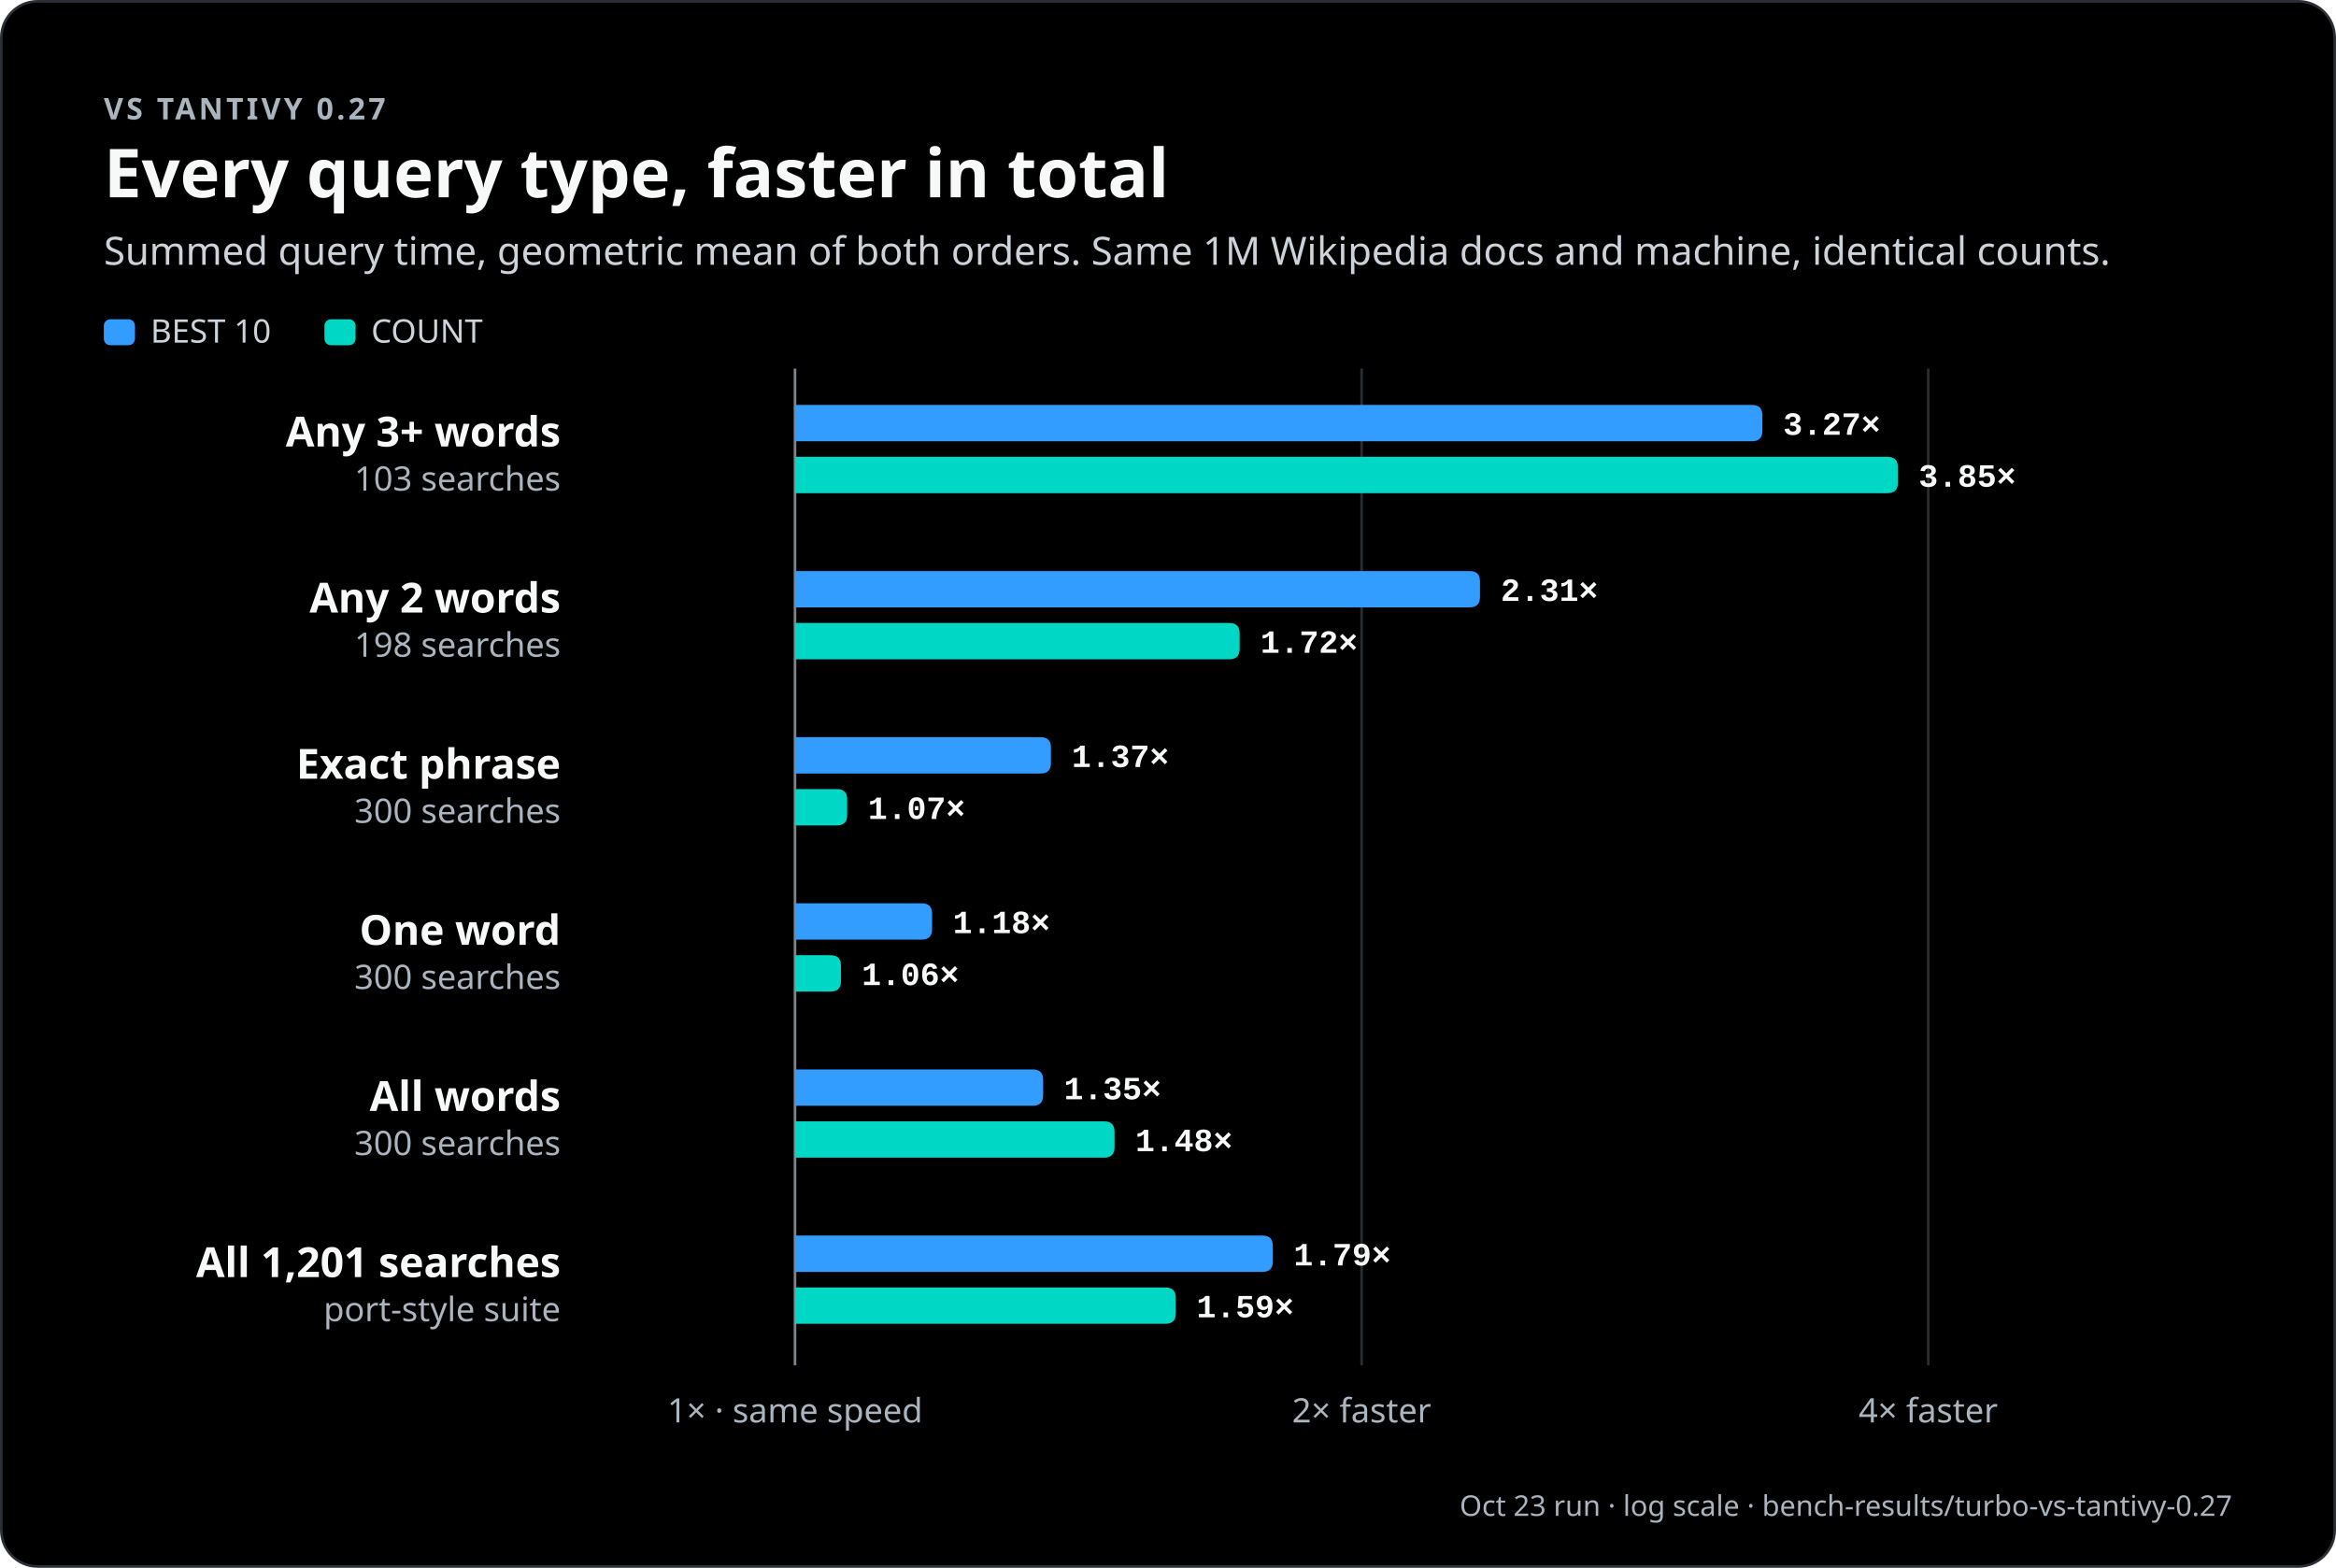
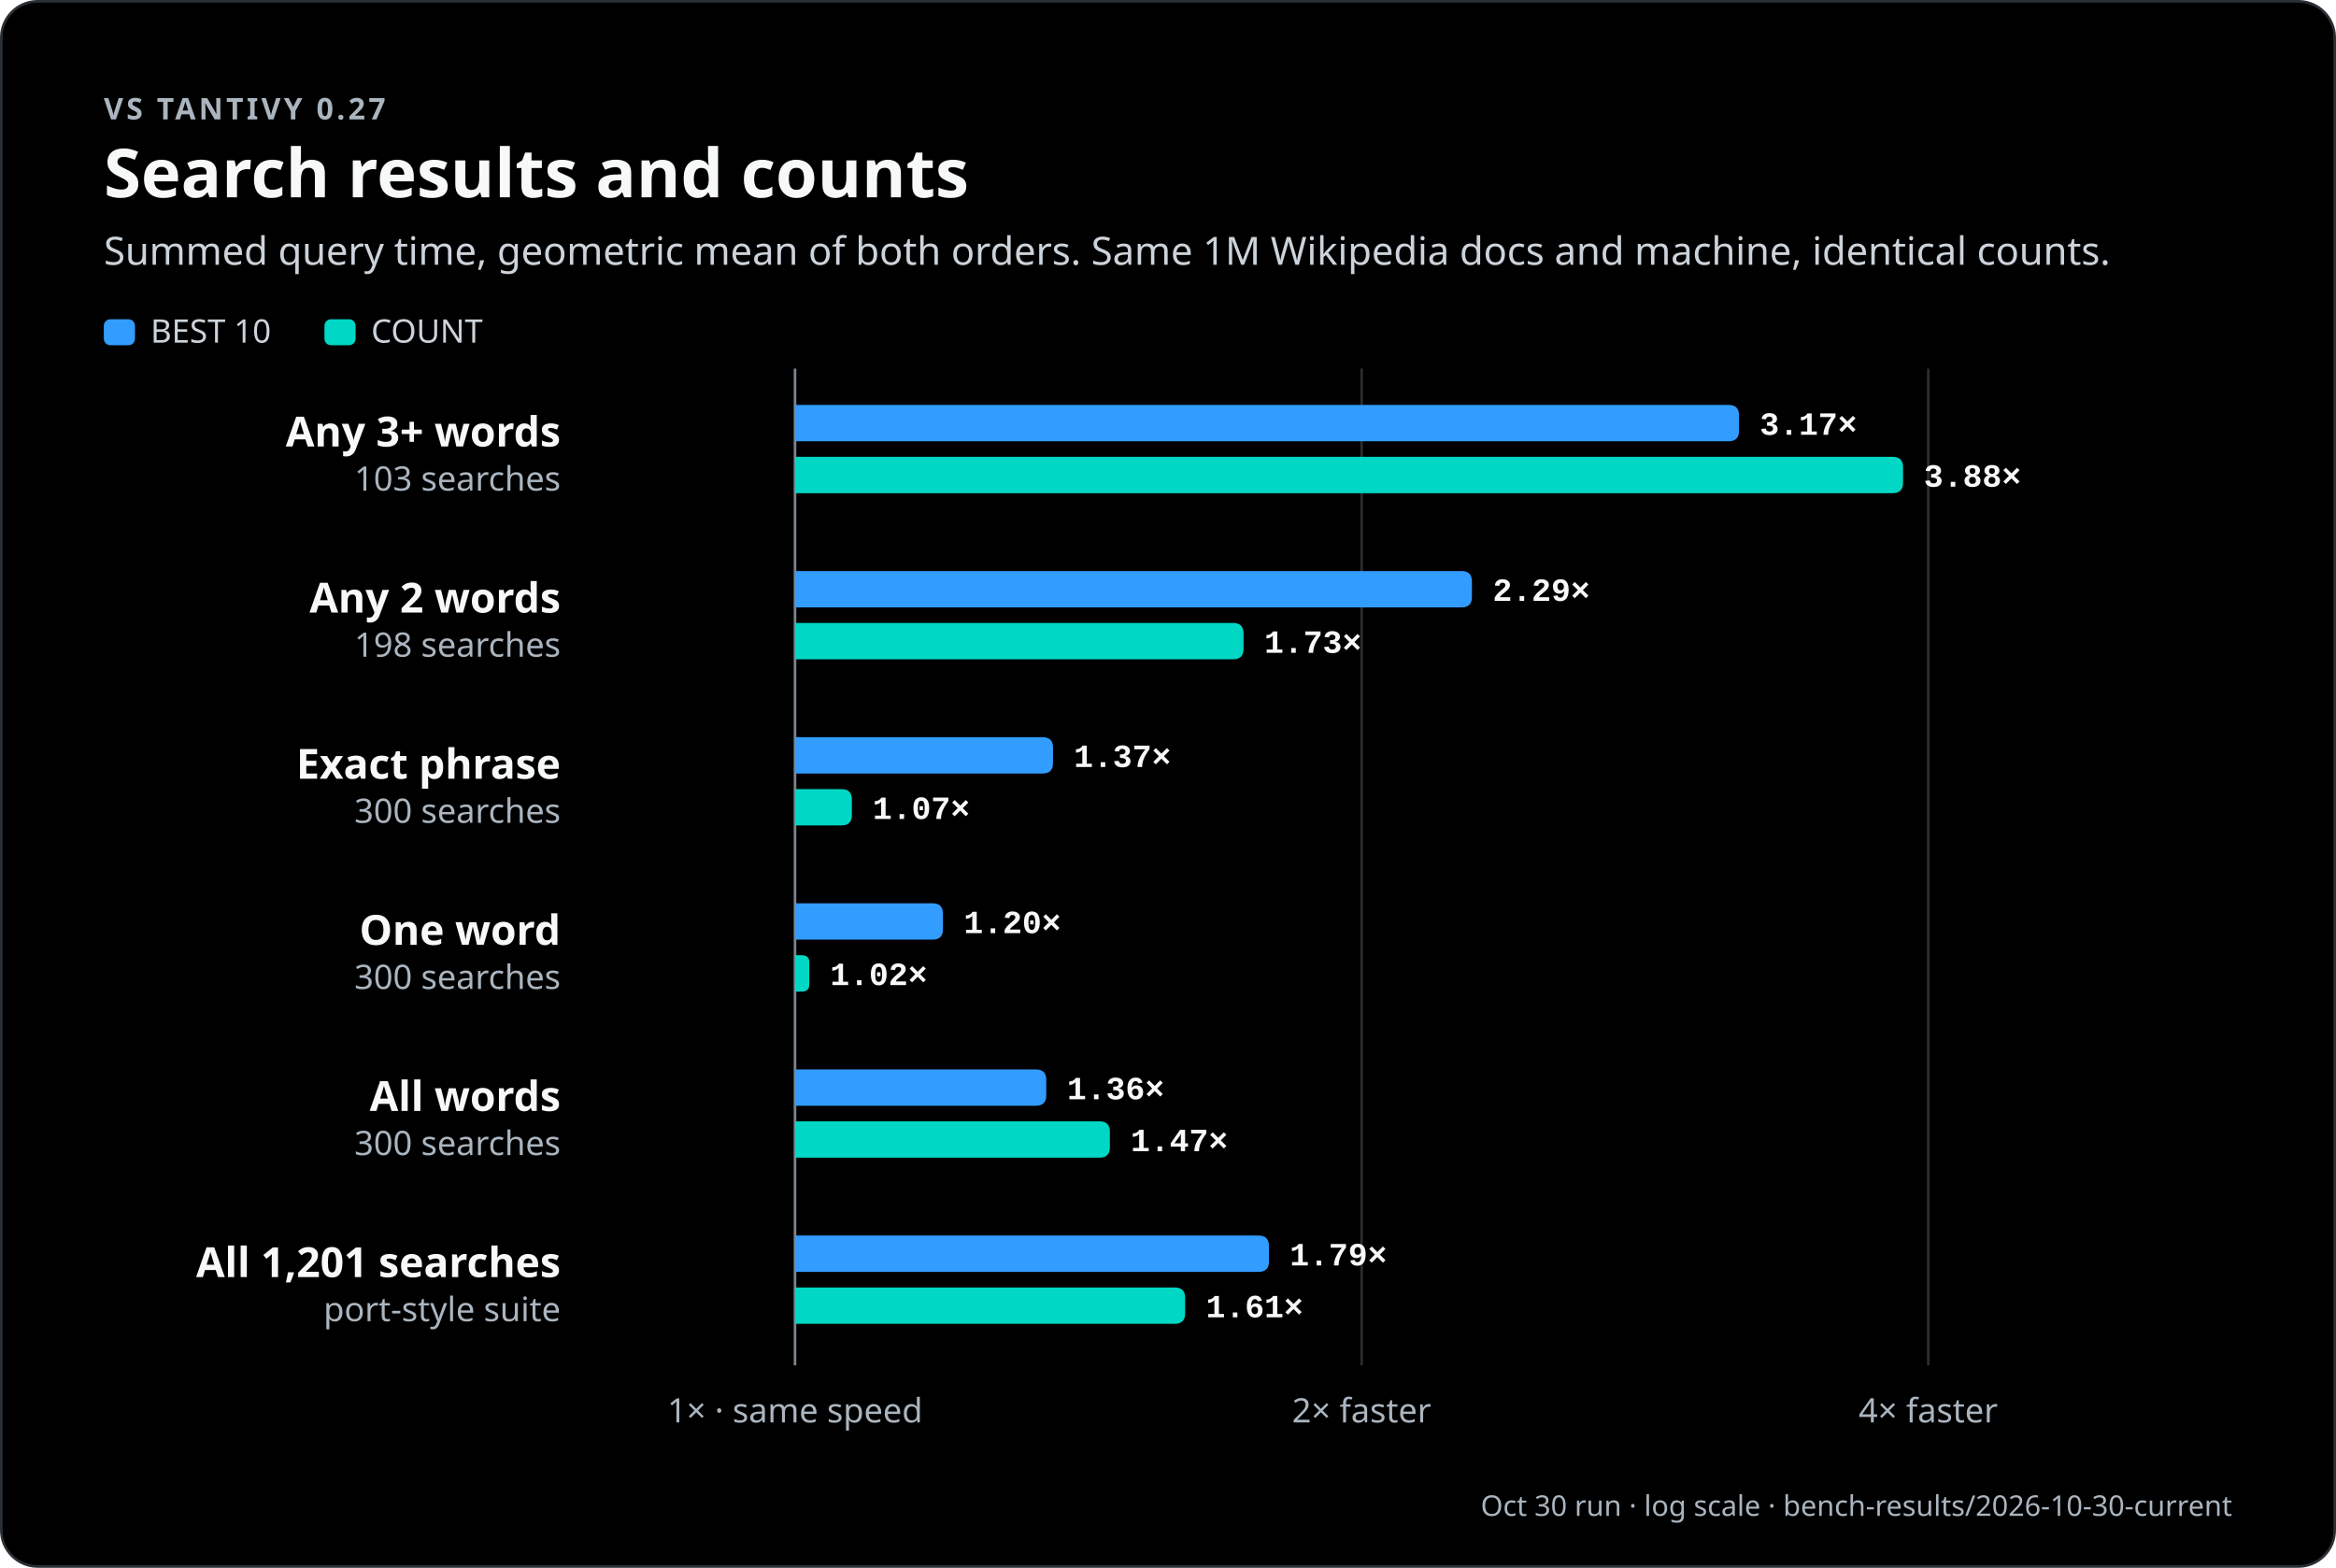
<svg xmlns="http://www.w3.org/2000/svg" width="900" height="604" viewBox="0 0 900 604" role="img" aria-labelledby="chart-title chart-description">
  <rect x="0.5" y="0.5" width="899" height="603" rx="14" fill="#000000" stroke="#2a3035" />
  <text x="40.0" y="46.0" font-size="11.5" font-weight="600" fill="#aab5bf" text-anchor="start" letter-spacing="1.2" font-family="-apple-system, BlinkMacSystemFont, 'Segoe UI', 'Noto Sans', Helvetica, Arial, sans-serif">VS TANTIVY 0.27</text>
-   <text x="40.0" y="76.0" font-size="26" font-weight="700" fill="#f7f9f9" text-anchor="start" font-family="-apple-system, BlinkMacSystemFont, 'Segoe UI', 'Noto Sans', Helvetica, Arial, sans-serif">Every query type, faster in total</text>
+   <text x="40.0" y="76.0" font-size="26" font-weight="700" fill="#f7f9f9" text-anchor="start" font-family="-apple-system, BlinkMacSystemFont, 'Segoe UI', 'Noto Sans', Helvetica, Arial, sans-serif">Search results and counts</text>
  <text x="40.0" y="102.0" font-size="15" font-weight="400" fill="#ccd3da" text-anchor="start" font-family="-apple-system, BlinkMacSystemFont, 'Segoe UI', 'Noto Sans', Helvetica, Arial, sans-serif">Summed query time, geometric mean of both orders. Same 1M Wikipedia docs and machine, identical counts.</text>
  <rect x="40" y="123" width="12" height="10" rx="2.5" fill="#329cff" />
  <text x="58.0" y="132.0" font-size="12.5" font-weight="400" fill="#ccd3da" text-anchor="start" font-family="-apple-system, BlinkMacSystemFont, 'Segoe UI', 'Noto Sans', Helvetica, Arial, sans-serif">BEST 10</text>
  <rect x="125.0" y="123" width="12" height="10" rx="2.5" fill="#00d8c5" />
  <text x="143.0" y="132.0" font-size="12.5" font-weight="400" fill="#ccd3da" text-anchor="start" font-family="-apple-system, BlinkMacSystemFont, 'Segoe UI', 'Noto Sans', Helvetica, Arial, sans-serif">COUNT</text>
  <line x1="306.3" y1="142" x2="306.3" y2="526.0" stroke="#7b858e" stroke-width="1" />
  <text x="306.3" y="548.0" font-size="13" font-weight="400" fill="#aab5bf" text-anchor="middle" font-family="-apple-system, BlinkMacSystemFont, 'Segoe UI', 'Noto Sans', Helvetica, Arial, sans-serif">1× · same speed</text>
  <line x1="524.6" y1="142" x2="524.6" y2="526.0" stroke="#292e33" stroke-width="1" />
  <text x="524.6" y="548.0" font-size="13" font-weight="400" fill="#aab5bf" text-anchor="middle" font-family="-apple-system, BlinkMacSystemFont, 'Segoe UI', 'Noto Sans', Helvetica, Arial, sans-serif">2× faster</text>
  <line x1="742.9" y1="142" x2="742.9" y2="526.0" stroke="#292e33" stroke-width="1" />
  <text x="742.9" y="548.0" font-size="13" font-weight="400" fill="#aab5bf" text-anchor="middle" font-family="-apple-system, BlinkMacSystemFont, 'Segoe UI', 'Noto Sans', Helvetica, Arial, sans-serif">4× faster</text>
  <text x="216.0" y="172.0" font-size="16" font-weight="600" fill="#f7f9f9" text-anchor="end" font-family="-apple-system, BlinkMacSystemFont, 'Segoe UI', 'Noto Sans', Helvetica, Arial, sans-serif">Any 3+ words</text>
  <text x="216.0" y="189.0" font-size="13" font-weight="400" fill="#aab5bf" text-anchor="end" font-family="-apple-system, BlinkMacSystemFont, 'Segoe UI', 'Noto Sans', Helvetica, Arial, sans-serif">103 searches</text>
-   <path d="M306.3,156.0 H675.0 Q679.0,156.0 679.0,160.0 V166.0 Q679.0,170.0 675.0,170.0 H306.3 Z" fill="#329cff" />
-   <text x="687.0" y="167.5" font-size="12.5" font-weight="600" fill="#f7f9f9" text-anchor="start" font-family="ui-monospace, SFMono-Regular, 'SF Mono', Menlo, Consolas, 'Liberation Mono', monospace">3.27×</text>
-   <path d="M306.3,176.0 H727.2 Q731.2,176.0 731.2,180.0 V186.0 Q731.2,190.0 727.2,190.0 H306.3 Z" fill="#00d8c5" />
-   <text x="739.2" y="187.5" font-size="12.5" font-weight="600" fill="#f7f9f9" text-anchor="start" font-family="ui-monospace, SFMono-Regular, 'SF Mono', Menlo, Consolas, 'Liberation Mono', monospace">3.85×</text>
+   <path d="M306.3,156.0 H666.0 Q670.0,156.0 670.0,160.0 V166.0 Q670.0,170.0 666.0,170.0 H306.3 Z" fill="#329cff" />
+   <text x="678.0" y="167.5" font-size="12.5" font-weight="600" fill="#f7f9f9" text-anchor="start" font-family="ui-monospace, SFMono-Regular, 'SF Mono', Menlo, Consolas, 'Liberation Mono', monospace">3.17×</text>
+   <path d="M306.3,176.0 H729.2 Q733.2,176.0 733.2,180.0 V186.0 Q733.2,190.0 729.2,190.0 H306.3 Z" fill="#00d8c5" />
+   <text x="741.2" y="187.5" font-size="12.5" font-weight="600" fill="#f7f9f9" text-anchor="start" font-family="ui-monospace, SFMono-Regular, 'SF Mono', Menlo, Consolas, 'Liberation Mono', monospace">3.88×</text>
  <text x="216.0" y="236.0" font-size="16" font-weight="600" fill="#f7f9f9" text-anchor="end" font-family="-apple-system, BlinkMacSystemFont, 'Segoe UI', 'Noto Sans', Helvetica, Arial, sans-serif">Any 2 words</text>
  <text x="216.0" y="253.0" font-size="13" font-weight="400" fill="#aab5bf" text-anchor="end" font-family="-apple-system, BlinkMacSystemFont, 'Segoe UI', 'Noto Sans', Helvetica, Arial, sans-serif">198 searches</text>
-   <path d="M306.3,220.0 H566.2 Q570.2,220.0 570.2,224.0 V230.0 Q570.2,234.0 566.2,234.0 H306.3 Z" fill="#329cff" />
-   <text x="578.2" y="231.5" font-size="12.5" font-weight="600" fill="#f7f9f9" text-anchor="start" font-family="ui-monospace, SFMono-Regular, 'SF Mono', Menlo, Consolas, 'Liberation Mono', monospace">2.31×</text>
-   <path d="M306.3,240.0 H473.6 Q477.6,240.0 477.6,244.0 V250.0 Q477.6,254.0 473.6,254.0 H306.3 Z" fill="#00d8c5" />
-   <text x="485.6" y="251.5" font-size="12.5" font-weight="600" fill="#f7f9f9" text-anchor="start" font-family="ui-monospace, SFMono-Regular, 'SF Mono', Menlo, Consolas, 'Liberation Mono', monospace">1.72×</text>
+   <path d="M306.3,220.0 H563.1 Q567.1,220.0 567.1,224.0 V230.0 Q567.1,234.0 563.1,234.0 H306.3 Z" fill="#329cff" />
+   <text x="575.1" y="231.5" font-size="12.5" font-weight="600" fill="#f7f9f9" text-anchor="start" font-family="ui-monospace, SFMono-Regular, 'SF Mono', Menlo, Consolas, 'Liberation Mono', monospace">2.29×</text>
+   <path d="M306.3,240.0 H475.1 Q479.1,240.0 479.1,244.0 V250.0 Q479.1,254.0 475.1,254.0 H306.3 Z" fill="#00d8c5" />
+   <text x="487.1" y="251.5" font-size="12.5" font-weight="600" fill="#f7f9f9" text-anchor="start" font-family="ui-monospace, SFMono-Regular, 'SF Mono', Menlo, Consolas, 'Liberation Mono', monospace">1.73×</text>
  <text x="216.0" y="300.0" font-size="16" font-weight="600" fill="#f7f9f9" text-anchor="end" font-family="-apple-system, BlinkMacSystemFont, 'Segoe UI', 'Noto Sans', Helvetica, Arial, sans-serif">Exact phrase</text>
  <text x="216.0" y="317.0" font-size="13" font-weight="400" fill="#aab5bf" text-anchor="end" font-family="-apple-system, BlinkMacSystemFont, 'Segoe UI', 'Noto Sans', Helvetica, Arial, sans-serif">300 searches</text>
-   <path d="M306.3,284.0 H400.9 Q404.9,284.0 404.9,288.0 V294.0 Q404.9,298.0 400.9,298.0 H306.3 Z" fill="#329cff" />
-   <text x="412.9" y="295.5" font-size="12.5" font-weight="600" fill="#f7f9f9" text-anchor="start" font-family="ui-monospace, SFMono-Regular, 'SF Mono', Menlo, Consolas, 'Liberation Mono', monospace">1.37×</text>
-   <path d="M306.3,304.0 H322.4 Q326.4,304.0 326.4,308.0 V314.0 Q326.4,318.0 322.4,318.0 H306.3 Z" fill="#00d8c5" />
-   <text x="334.4" y="315.5" font-size="12.5" font-weight="600" fill="#f7f9f9" text-anchor="start" font-family="ui-monospace, SFMono-Regular, 'SF Mono', Menlo, Consolas, 'Liberation Mono', monospace">1.07×</text>
+   <path d="M306.3,284.0 H401.7 Q405.7,284.0 405.7,288.0 V294.0 Q405.7,298.0 401.7,298.0 H306.3 Z" fill="#329cff" />
+   <text x="413.7" y="295.5" font-size="12.5" font-weight="600" fill="#f7f9f9" text-anchor="start" font-family="ui-monospace, SFMono-Regular, 'SF Mono', Menlo, Consolas, 'Liberation Mono', monospace">1.37×</text>
+   <path d="M306.3,304.0 H324.2 Q328.2,304.0 328.2,308.0 V314.0 Q328.2,318.0 324.2,318.0 H306.3 Z" fill="#00d8c5" />
+   <text x="336.2" y="315.5" font-size="12.5" font-weight="600" fill="#f7f9f9" text-anchor="start" font-family="ui-monospace, SFMono-Regular, 'SF Mono', Menlo, Consolas, 'Liberation Mono', monospace">1.07×</text>
  <text x="216.0" y="364.0" font-size="16" font-weight="600" fill="#f7f9f9" text-anchor="end" font-family="-apple-system, BlinkMacSystemFont, 'Segoe UI', 'Noto Sans', Helvetica, Arial, sans-serif">One word</text>
  <text x="216.0" y="381.0" font-size="13" font-weight="400" fill="#aab5bf" text-anchor="end" font-family="-apple-system, BlinkMacSystemFont, 'Segoe UI', 'Noto Sans', Helvetica, Arial, sans-serif">300 searches</text>
-   <path d="M306.3,348.0 H355.1 Q359.1,348.0 359.1,352.0 V358.0 Q359.1,362.0 355.1,362.0 H306.3 Z" fill="#329cff" />
-   <text x="367.1" y="359.5" font-size="12.5" font-weight="600" fill="#f7f9f9" text-anchor="start" font-family="ui-monospace, SFMono-Regular, 'SF Mono', Menlo, Consolas, 'Liberation Mono', monospace">1.18×</text>
-   <path d="M306.3,368.0 H320.0 Q324.0,368.0 324.0,372.0 V378.0 Q324.0,382.0 320.0,382.0 H306.3 Z" fill="#00d8c5" />
-   <text x="332.0" y="379.5" font-size="12.5" font-weight="600" fill="#f7f9f9" text-anchor="start" font-family="ui-monospace, SFMono-Regular, 'SF Mono', Menlo, Consolas, 'Liberation Mono', monospace">1.06×</text>
+   <path d="M306.3,348.0 H359.3 Q363.3,348.0 363.3,352.0 V358.0 Q363.3,362.0 359.3,362.0 H306.3 Z" fill="#329cff" />
+   <text x="371.3" y="359.5" font-size="12.5" font-weight="600" fill="#f7f9f9" text-anchor="start" font-family="ui-monospace, SFMono-Regular, 'SF Mono', Menlo, Consolas, 'Liberation Mono', monospace">1.20×</text>
+   <path d="M306.3,368.0 H309.0 Q311.8,368.0 311.8,370.7 V379.3 Q311.8,382.0 309.0,382.0 H306.3 Z" fill="#00d8c5" />
+   <text x="319.8" y="379.5" font-size="12.5" font-weight="600" fill="#f7f9f9" text-anchor="start" font-family="ui-monospace, SFMono-Regular, 'SF Mono', Menlo, Consolas, 'Liberation Mono', monospace">1.02×</text>
  <text x="216.0" y="428.0" font-size="16" font-weight="600" fill="#f7f9f9" text-anchor="end" font-family="-apple-system, BlinkMacSystemFont, 'Segoe UI', 'Noto Sans', Helvetica, Arial, sans-serif">All words</text>
  <text x="216.0" y="445.0" font-size="13" font-weight="400" fill="#aab5bf" text-anchor="end" font-family="-apple-system, BlinkMacSystemFont, 'Segoe UI', 'Noto Sans', Helvetica, Arial, sans-serif">300 searches</text>
-   <path d="M306.3,412.0 H397.9 Q401.9,412.0 401.9,416.0 V422.0 Q401.9,426.0 397.9,426.0 H306.3 Z" fill="#329cff" />
-   <text x="409.9" y="423.5" font-size="12.5" font-weight="600" fill="#f7f9f9" text-anchor="start" font-family="ui-monospace, SFMono-Regular, 'SF Mono', Menlo, Consolas, 'Liberation Mono', monospace">1.35×</text>
-   <path d="M306.3,432.0 H425.4 Q429.4,432.0 429.4,436.0 V442.0 Q429.4,446.0 425.4,446.0 H306.3 Z" fill="#00d8c5" />
-   <text x="437.4" y="443.5" font-size="12.5" font-weight="600" fill="#f7f9f9" text-anchor="start" font-family="ui-monospace, SFMono-Regular, 'SF Mono', Menlo, Consolas, 'Liberation Mono', monospace">1.48×</text>
+   <path d="M306.3,412.0 H399.1 Q403.1,412.0 403.1,416.0 V422.0 Q403.1,426.0 399.1,426.0 H306.3 Z" fill="#329cff" />
+   <text x="411.1" y="423.5" font-size="12.5" font-weight="600" fill="#f7f9f9" text-anchor="start" font-family="ui-monospace, SFMono-Regular, 'SF Mono', Menlo, Consolas, 'Liberation Mono', monospace">1.36×</text>
+   <path d="M306.3,432.0 H423.6 Q427.6,432.0 427.6,436.0 V442.0 Q427.6,446.0 423.6,446.0 H306.3 Z" fill="#00d8c5" />
+   <text x="435.6" y="443.5" font-size="12.5" font-weight="600" fill="#f7f9f9" text-anchor="start" font-family="ui-monospace, SFMono-Regular, 'SF Mono', Menlo, Consolas, 'Liberation Mono', monospace">1.47×</text>
  <text x="216.0" y="492.0" font-size="16" font-weight="600" fill="#f7f9f9" text-anchor="end" font-family="-apple-system, BlinkMacSystemFont, 'Segoe UI', 'Noto Sans', Helvetica, Arial, sans-serif">All 1,201 searches</text>
  <text x="216.0" y="509.0" font-size="13" font-weight="400" fill="#aab5bf" text-anchor="end" font-family="-apple-system, BlinkMacSystemFont, 'Segoe UI', 'Noto Sans', Helvetica, Arial, sans-serif">port-style suite</text>
-   <path d="M306.3,476.0 H486.4 Q490.4,476.0 490.4,480.0 V486.0 Q490.4,490.0 486.4,490.0 H306.3 Z" fill="#329cff" />
-   <text x="498.4" y="487.5" font-size="12.5" font-weight="600" fill="#f7f9f9" text-anchor="start" font-family="ui-monospace, SFMono-Regular, 'SF Mono', Menlo, Consolas, 'Liberation Mono', monospace">1.79×</text>
-   <path d="M306.3,496.0 H449.0 Q453.0,496.0 453.0,500.0 V506.0 Q453.0,510.0 449.0,510.0 H306.3 Z" fill="#00d8c5" />
-   <text x="461.0" y="507.5" font-size="12.5" font-weight="600" fill="#f7f9f9" text-anchor="start" font-family="ui-monospace, SFMono-Regular, 'SF Mono', Menlo, Consolas, 'Liberation Mono', monospace">1.59×</text>
-   <text x="860.0" y="584.0" font-size="11" font-weight="400" fill="#aab5bf" text-anchor="end" font-family="-apple-system, BlinkMacSystemFont, 'Segoe UI', 'Noto Sans', Helvetica, Arial, sans-serif">Oct 23 run · log scale · bench-results/turbo-vs-tantivy-0.27</text>
+   <path d="M306.3,476.0 H484.9 Q488.9,476.0 488.9,480.0 V486.0 Q488.9,490.0 484.9,490.0 H306.3 Z" fill="#329cff" />
+   <text x="496.9" y="487.5" font-size="12.5" font-weight="600" fill="#f7f9f9" text-anchor="start" font-family="ui-monospace, SFMono-Regular, 'SF Mono', Menlo, Consolas, 'Liberation Mono', monospace">1.79×</text>
+   <path d="M306.3,496.0 H452.6 Q456.6,496.0 456.6,500.0 V506.0 Q456.6,510.0 452.6,510.0 H306.3 Z" fill="#00d8c5" />
+   <text x="464.6" y="507.5" font-size="12.5" font-weight="600" fill="#f7f9f9" text-anchor="start" font-family="ui-monospace, SFMono-Regular, 'SF Mono', Menlo, Consolas, 'Liberation Mono', monospace">1.61×</text>
+   <text x="860.0" y="584.0" font-size="11" font-weight="400" fill="#aab5bf" text-anchor="end" font-family="-apple-system, BlinkMacSystemFont, 'Segoe UI', 'Noto Sans', Helvetica, Arial, sans-serif">Oct 30 run · log scale · bench-results/2026-10-30-current</text>
</svg>
